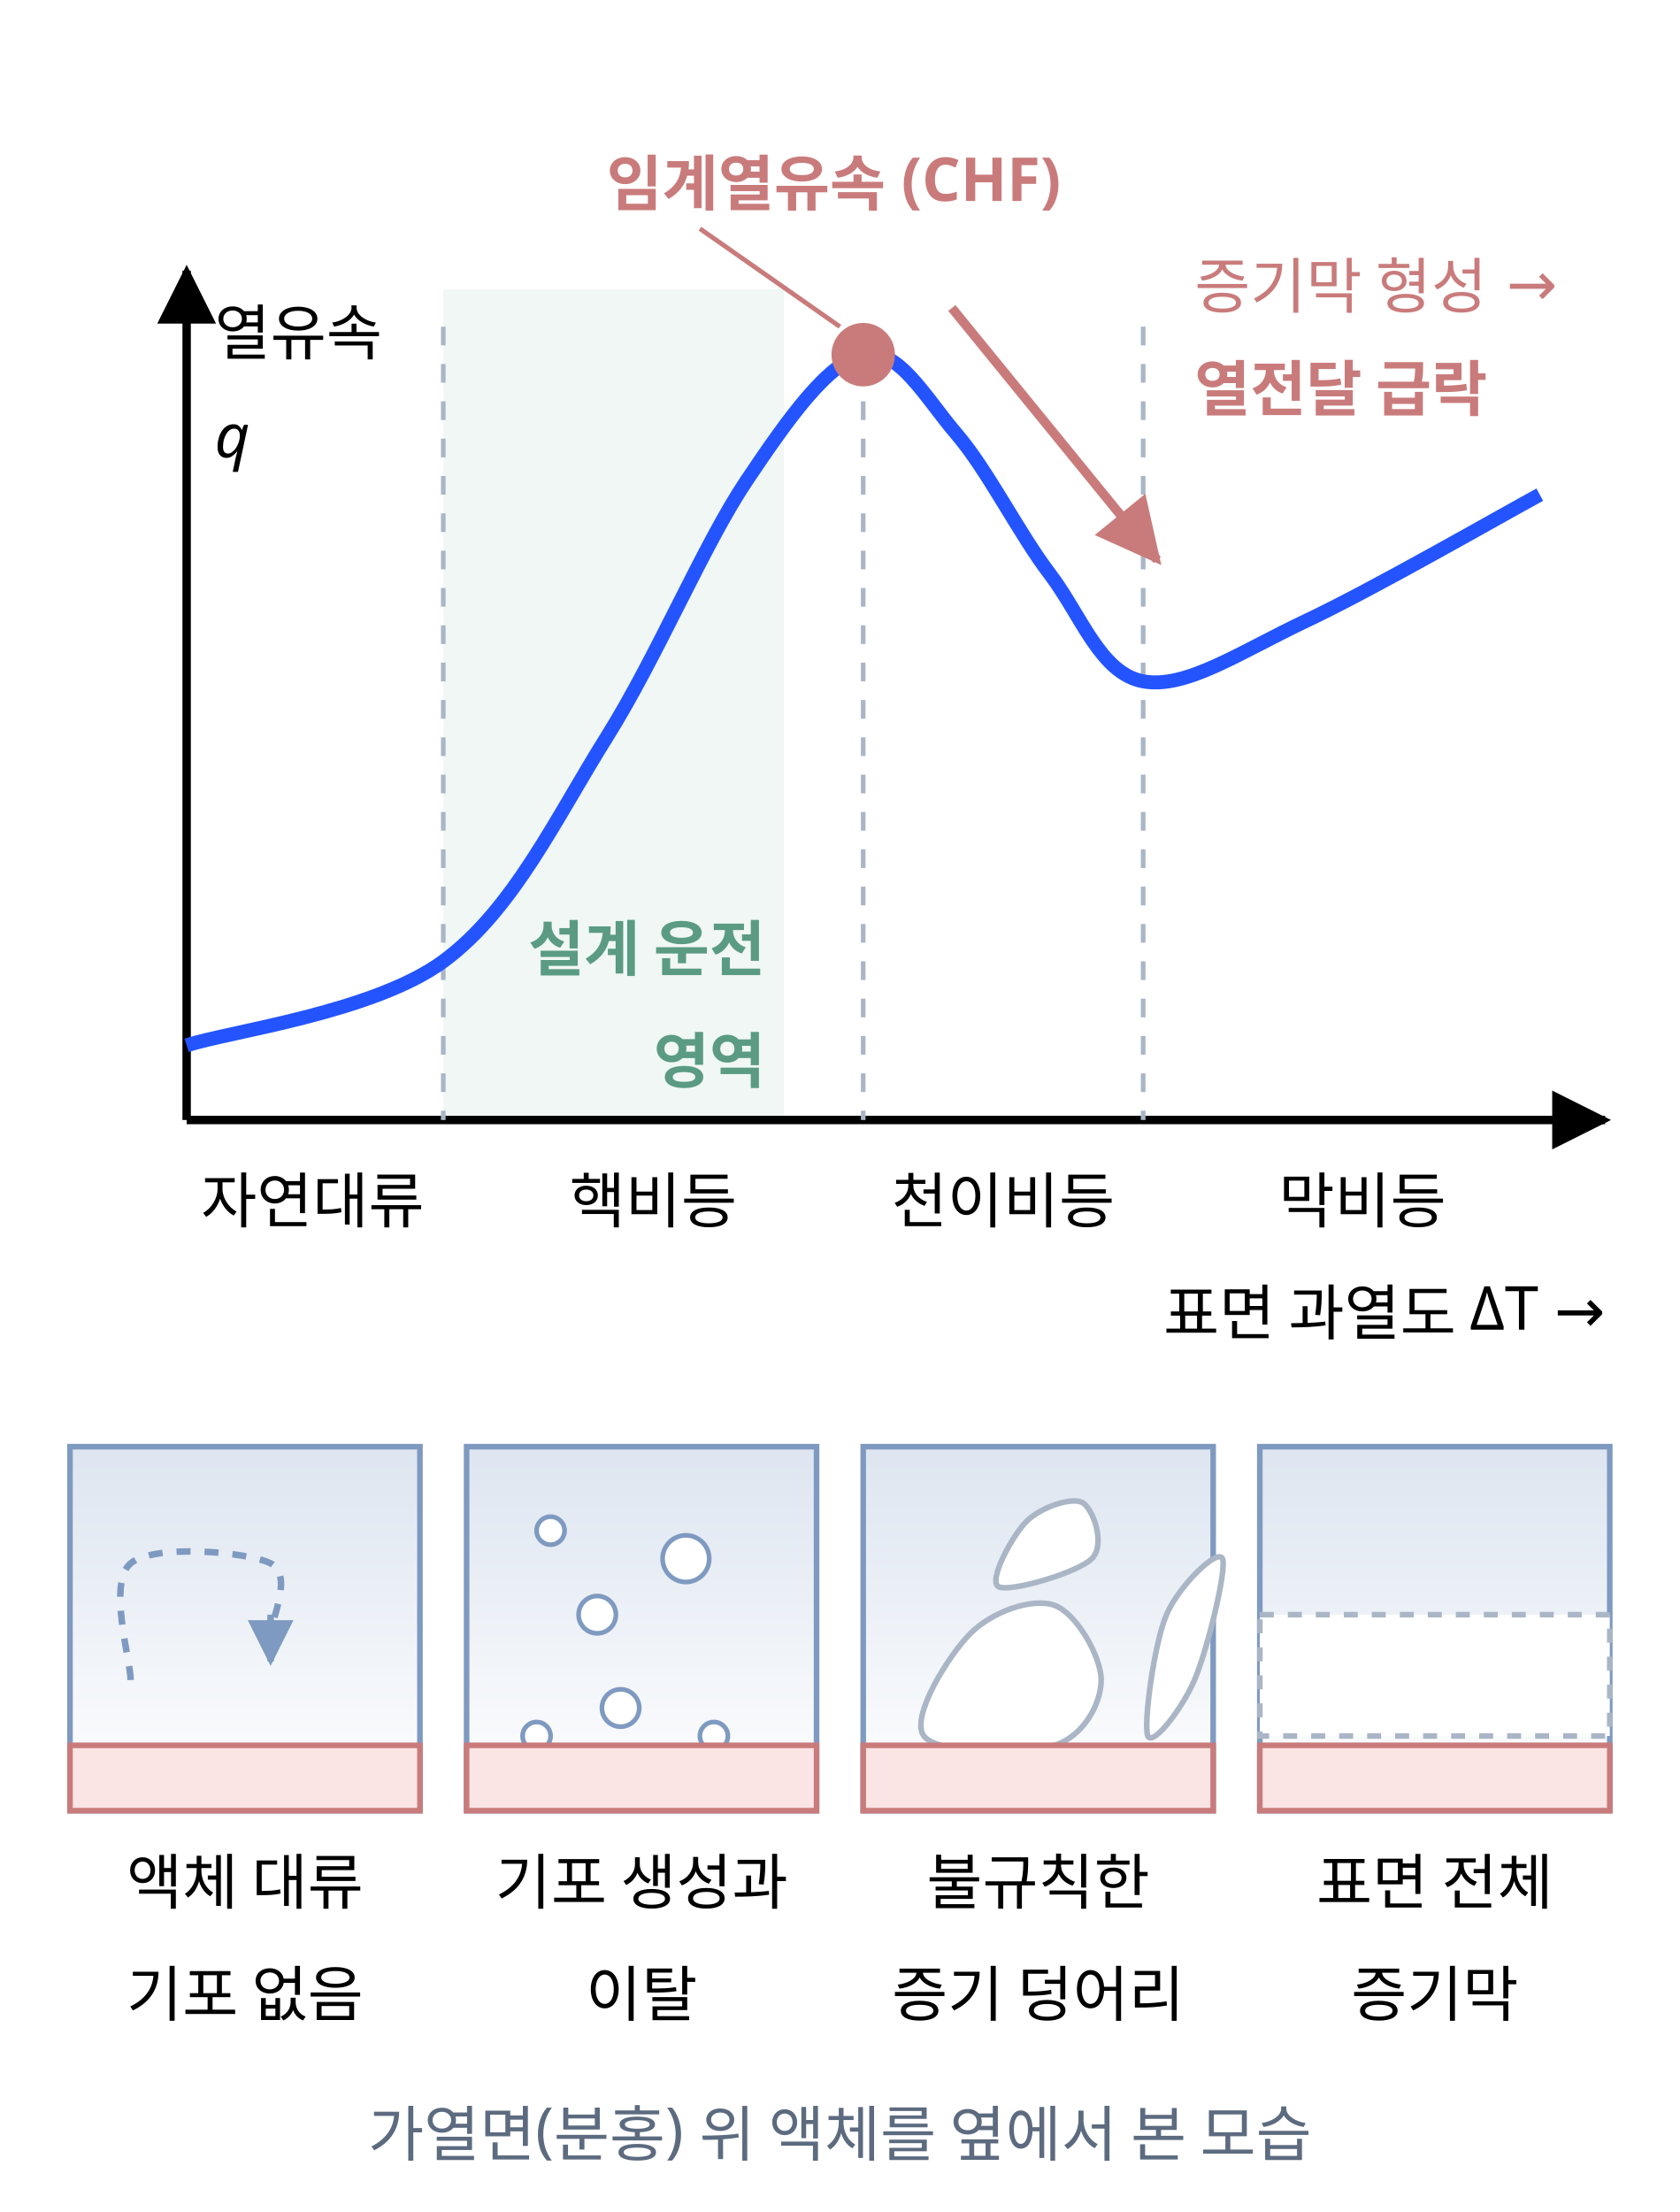
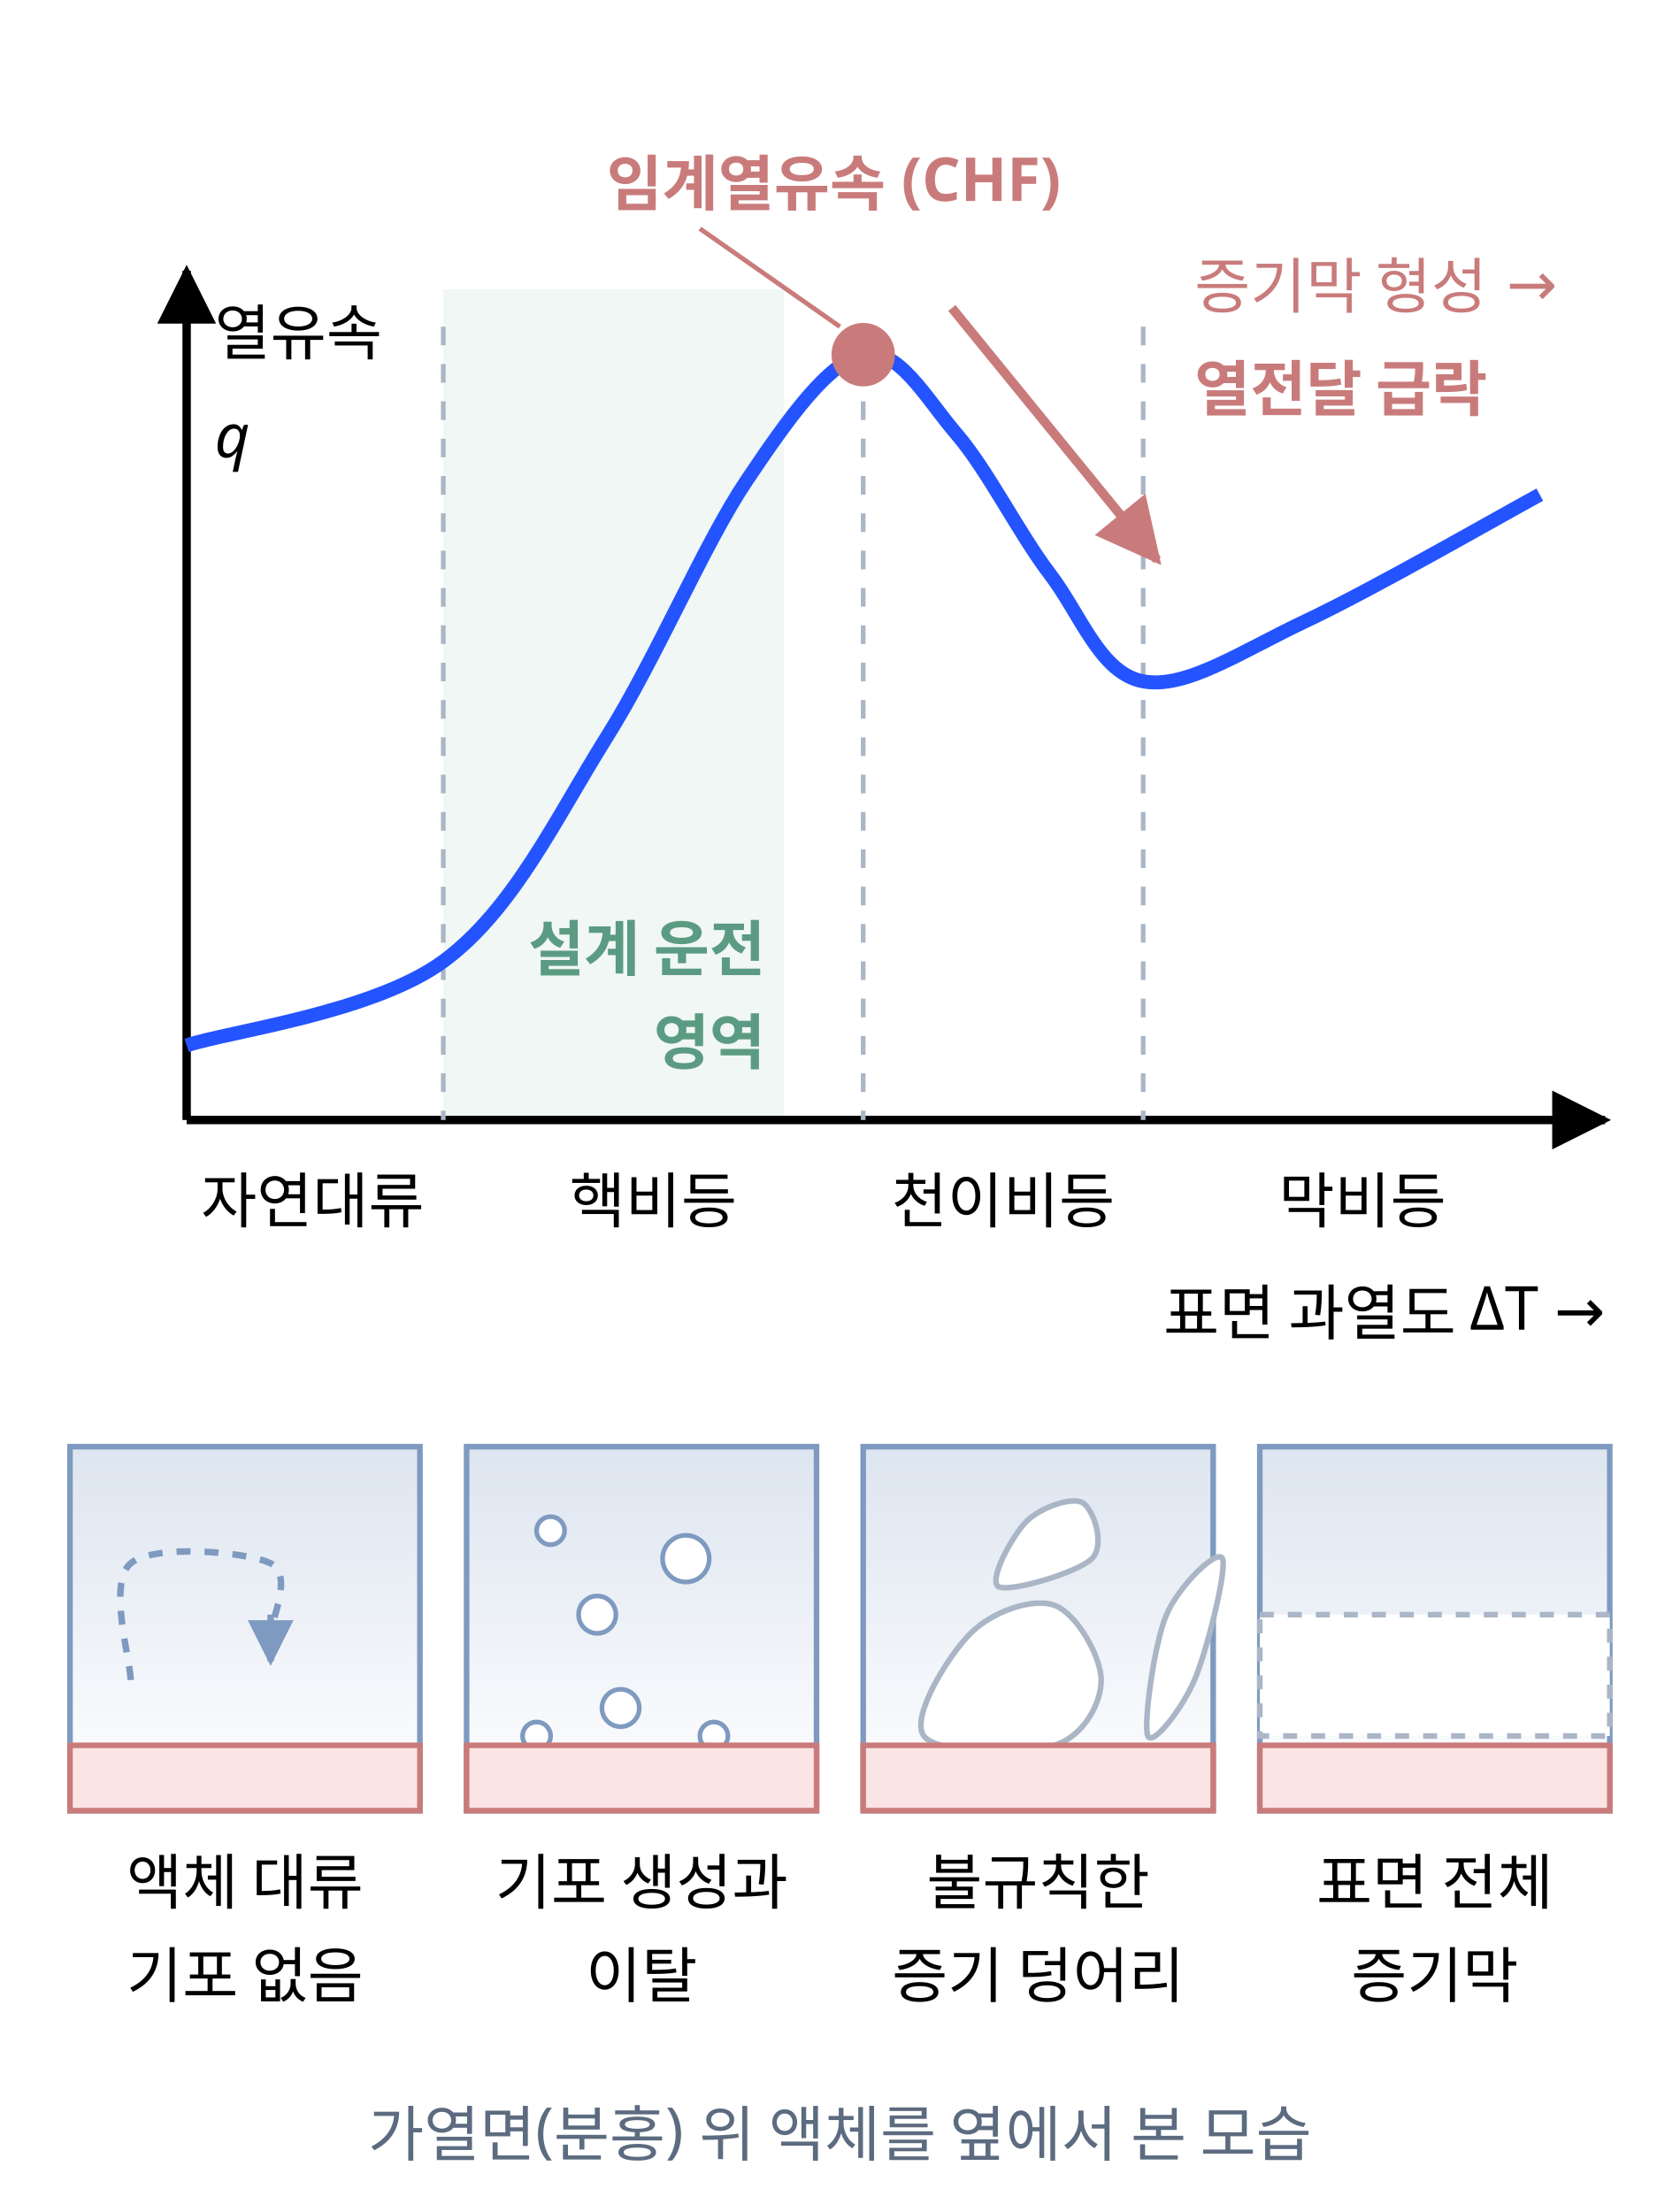
<svg xmlns="http://www.w3.org/2000/svg" class="si si-illus" viewBox="0 0 360 474" style="max-width:360px;color:var(--si-ink,var(--text,#1f2328))" role="img" aria-labelledby="boiling-heat-transfer-t" font-family="'Pretendard','Noto Sans KR','Apple SD Gothic Neo',sans-serif" font-size="13" fill="currentColor">
  <defs>
    <marker id="boiling-heat-transfer-ar" viewBox="0 0 10 10" refX="9" refY="5" markerWidth="7" markerHeight="7" orient="auto-start-reverse">
      <path d="M0,0L10,5L0,10z" style="fill:currentColor" />
    </marker>
    <marker id="boiling-heat-transfer-ar-1" viewBox="0 0 10 10" refX="9" refY="5" markerWidth="7" markerHeight="7" orient="auto-start-reverse">
      <path d="M0,0L10,5L0,10z" style="fill:var(--si-rose-s,#c97b7b)" />
    </marker>
    <marker id="boiling-heat-transfer-ar-2" viewBox="0 0 10 10" refX="9" refY="5" markerWidth="7" markerHeight="7" orient="auto-start-reverse">
      <path d="M0,0L10,5L0,10z" style="fill:var(--si-blue-s,#7f9ac0)" />
    </marker>
    <linearGradient id="boiling-heat-transfer-g0" x1="0.5" y1="0" x2="0.5" y2="1">
      <stop offset="0" style="stop-color:var(--si-blue-f,#dde5f0)" />
      <stop offset="1" style="stop-color:var(--si-bg,#ffffff)" />
    </linearGradient>
    <linearGradient id="boiling-heat-transfer-g1" x1="0.5" y1="0" x2="0.5" y2="1">
      <stop offset="0" style="stop-color:var(--si-blue-f,#dde5f0)" />
      <stop offset="1" style="stop-color:var(--si-bg,#ffffff)" />
    </linearGradient>
    <linearGradient id="boiling-heat-transfer-g2" x1="0.5" y1="0" x2="0.5" y2="1">
      <stop offset="0" style="stop-color:var(--si-blue-f,#dde5f0)" />
      <stop offset="1" style="stop-color:var(--si-bg,#ffffff)" />
    </linearGradient>
    <linearGradient id="boiling-heat-transfer-g3" x1="0.5" y1="0" x2="0.5" y2="1">
      <stop offset="0" style="stop-color:var(--si-blue-f,#dde5f0)" />
      <stop offset="1" style="stop-color:var(--si-bg,#ffffff)" />
    </linearGradient>
  </defs>
  <rect x="95" y="62" width="73" height="178" style="stroke:none;fill:var(--si-green-f,#e3f1ea)" stroke-width="0" fill-opacity="0.5" />
  <line x1="40" y1="240" x2="344" y2="240" style="stroke:currentColor;fill:none" stroke-width="1.8" marker-end="url(#boiling-heat-transfer-ar)" />
  <line x1="40" y1="240" x2="40" y2="58" style="stroke:currentColor;fill:none" stroke-width="1.8" marker-end="url(#boiling-heat-transfer-ar)" />
  <line x1="95" y1="70" x2="95" y2="240" style="stroke:var(--si-gray-s,#aab6c6);fill:none" stroke-width="1" stroke-dasharray="4 4" />
  <line x1="185" y1="70" x2="185" y2="240" style="stroke:var(--si-gray-s,#aab6c6);fill:none" stroke-width="1" stroke-dasharray="4 4" />
  <line x1="245" y1="70" x2="245" y2="240" style="stroke:var(--si-gray-s,#aab6c6);fill:none" stroke-width="1" stroke-dasharray="4 4" />
  <path d="M40,224 C49.2,221 80,217 95,206 C110,195 119.2,175.2 130,158 C140.8,140.8 150.8,116.7 160,103 C169.2,89.3 177.5,77.7 185,76 C192.5,74.3 198.3,85.2 205,93 C211.7,100.8 218.3,114.2 225,123 C231.7,131.8 235.8,144.3 245,146 C254.2,147.7 265.8,139.7 280,133 C294.2,126.3 321.7,110.5 330,106" style="stroke:var(--si-accent,#2454ff);fill:none" stroke-width="3" />
  <circle cx="185" cy="76" r="6" style="stroke:var(--si-rose-s,#c97b7b);fill:var(--si-rose-s,#c97b7b)" stroke-width="1.6" />
  <line x1="204" y1="66" x2="248" y2="120" style="stroke:var(--si-rose-s,#c97b7b);fill:none" stroke-width="2" marker-end="url(#boiling-heat-transfer-ar-1)" />
  <text x="256" y="66" style="fill:var(--si-rose-s,#c97b7b)">증기막 형성 →</text>
  <text x="256" y="88" font-weight="700" style="fill:var(--si-rose-s,#c97b7b)">열전달 급락</text>
  <text x="130" y="44" font-weight="700" style="fill:var(--si-rose-s,#c97b7b)">임계열유속 (CHF)</text>
  <line x1="150" y1="49" x2="180" y2="70" style="stroke:var(--si-rose-s,#c97b7b);fill:none" stroke-width="1" />
  <text x="46" y="76">열유속</text>
  <text x="46" y="98" font-style="italic">q</text>
  <text x="164" y="208" text-anchor="end" font-weight="700" style="fill:var(--si-green-s,#5b9b83)">설계 운전</text>
-   <text x="164" y="232" text-anchor="end" font-weight="700" style="fill:var(--si-green-s,#5b9b83)">영역</text>
+   <text x="164" y="228" text-anchor="end" font-weight="700" style="fill:var(--si-green-s,#5b9b83)">영역</text>
  <text x="67" y="262" text-anchor="middle">자연대류</text>
  <text x="140" y="262" text-anchor="middle">핵비등</text>
  <text x="215" y="262" text-anchor="middle">천이비등</text>
  <text x="292" y="262" text-anchor="middle">막비등</text>
  <text x="344" y="286" text-anchor="end">표면 과열도 ΔT →</text>
  <rect x="15" y="310" width="75" height="78" style="stroke:var(--si-blue-s,#7f9ac0);fill:url(#boiling-heat-transfer-g0)" stroke-width="1.2" />
  <rect x="100" y="310" width="75" height="78" style="stroke:var(--si-blue-s,#7f9ac0);fill:url(#boiling-heat-transfer-g1)" stroke-width="1.2" />
  <rect x="185" y="310" width="75" height="78" style="stroke:var(--si-blue-s,#7f9ac0);fill:url(#boiling-heat-transfer-g2)" stroke-width="1.2" />
  <rect x="270" y="310" width="75" height="78" style="stroke:var(--si-blue-s,#7f9ac0);fill:url(#boiling-heat-transfer-g3)" stroke-width="1.2" />
  <path d="M28,360 C28,355.8 23,339.2 28,335 C33,330.8 53,332.5 58,335 C63,337.5 58,347.5 58,350" style="stroke:var(--si-blue-s,#7f9ac0);fill:none" stroke-width="1.4" stroke-dasharray="3 3" />
  <line x1="58" y1="346" x2="58" y2="356" style="stroke:var(--si-blue-s,#7f9ac0);fill:none" stroke-width="1.4" marker-end="url(#boiling-heat-transfer-ar-2)" />
  <circle cx="115" cy="372" r="3" style="stroke:var(--si-blue-s,#7f9ac0);fill:var(--si-bg,#ffffff)" stroke-width="1" />
  <circle cx="133" cy="366" r="4" style="stroke:var(--si-blue-s,#7f9ac0);fill:var(--si-bg,#ffffff)" stroke-width="1" />
  <circle cx="153" cy="372" r="3" style="stroke:var(--si-blue-s,#7f9ac0);fill:var(--si-bg,#ffffff)" stroke-width="1" />
  <circle cx="128" cy="346" r="4" style="stroke:var(--si-blue-s,#7f9ac0);fill:var(--si-bg,#ffffff)" stroke-width="1" />
  <circle cx="147" cy="334" r="5" style="stroke:var(--si-blue-s,#7f9ac0);fill:var(--si-bg,#ffffff)" stroke-width="1" />
  <circle cx="118" cy="328" r="3" style="stroke:var(--si-blue-s,#7f9ac0);fill:var(--si-bg,#ffffff)" stroke-width="1" />
  <path d="M198,372 C195,368 203.3,354.7 208,350 C212.7,345.3 221.3,342.3 226,344 C230.7,345.7 236,355 236,360 C236,365 232.3,372 226,374 C219.7,376 201,376 198,372Z" style="stroke:var(--si-gray-s,#aab6c6);fill:var(--si-bg,#ffffff)" stroke-width="1.2" />
  <path d="M246,372 C245,369.7 247.3,352.3 250,346 C252.7,339.7 261,331.7 262,334 C263,336.3 258.7,353.7 256,360 C253.3,366.3 247,374.3 246,372Z" style="stroke:var(--si-gray-s,#aab6c6);fill:var(--si-bg,#ffffff)" stroke-width="1.2" />
  <path d="M214,340 C211.7,338.7 217,329 220,326 C223,323 229.7,320.7 232,322 C234.3,323.3 237,331 234,334 C231,337 216.3,341.3 214,340Z" style="stroke:var(--si-gray-s,#aab6c6);fill:var(--si-bg,#ffffff)" stroke-width="1.2" />
  <rect x="270" y="346" width="75" height="26" style="stroke:var(--si-gray-s,#aab6c6);fill:var(--si-bg,#ffffff)" stroke-width="1.2" stroke-dasharray="3 3" />
  <rect x="15" y="374" width="75" height="14" style="stroke:var(--si-rose-s,#c97b7b);fill:var(--si-rose-f,#fbe4e4)" stroke-width="1.2" />
  <rect x="100" y="374" width="75" height="14" style="stroke:var(--si-rose-s,#c97b7b);fill:var(--si-rose-f,#fbe4e4)" stroke-width="1.2" />
  <rect x="185" y="374" width="75" height="14" style="stroke:var(--si-rose-s,#c97b7b);fill:var(--si-rose-f,#fbe4e4)" stroke-width="1.2" />
  <rect x="270" y="374" width="75" height="14" style="stroke:var(--si-rose-s,#c97b7b);fill:var(--si-rose-f,#fbe4e4)" stroke-width="1.2" />
  <text x="52.5" y="408" text-anchor="middle">액체 대류</text>
-   <text x="52.5" y="432" text-anchor="middle">기포 없음</text>
+   <text x="52.5" y="428" text-anchor="middle">기포 없음</text>
  <text x="137.5" y="408" text-anchor="middle">기포 생성과</text>
-   <text x="137.5" y="432" text-anchor="middle">이탈</text>
+   <text x="137.5" y="428" text-anchor="middle">이탈</text>
  <text x="222.5" y="408" text-anchor="middle">불규칙한</text>
-   <text x="222.5" y="432" text-anchor="middle">증기 덩어리</text>
+   <text x="222.5" y="428" text-anchor="middle">증기 덩어리</text>
  <text x="307.5" y="408" text-anchor="middle">표면 전체</text>
-   <text x="307.5" y="432" text-anchor="middle">증기막</text>
+   <text x="307.5" y="428" text-anchor="middle">증기막</text>
  <text x="180" y="462" text-anchor="middle" style="fill:var(--si-general,#5c6b7f)">가열면(분홍) 위 액체를 옆에서 본 모습</text>
</svg>
